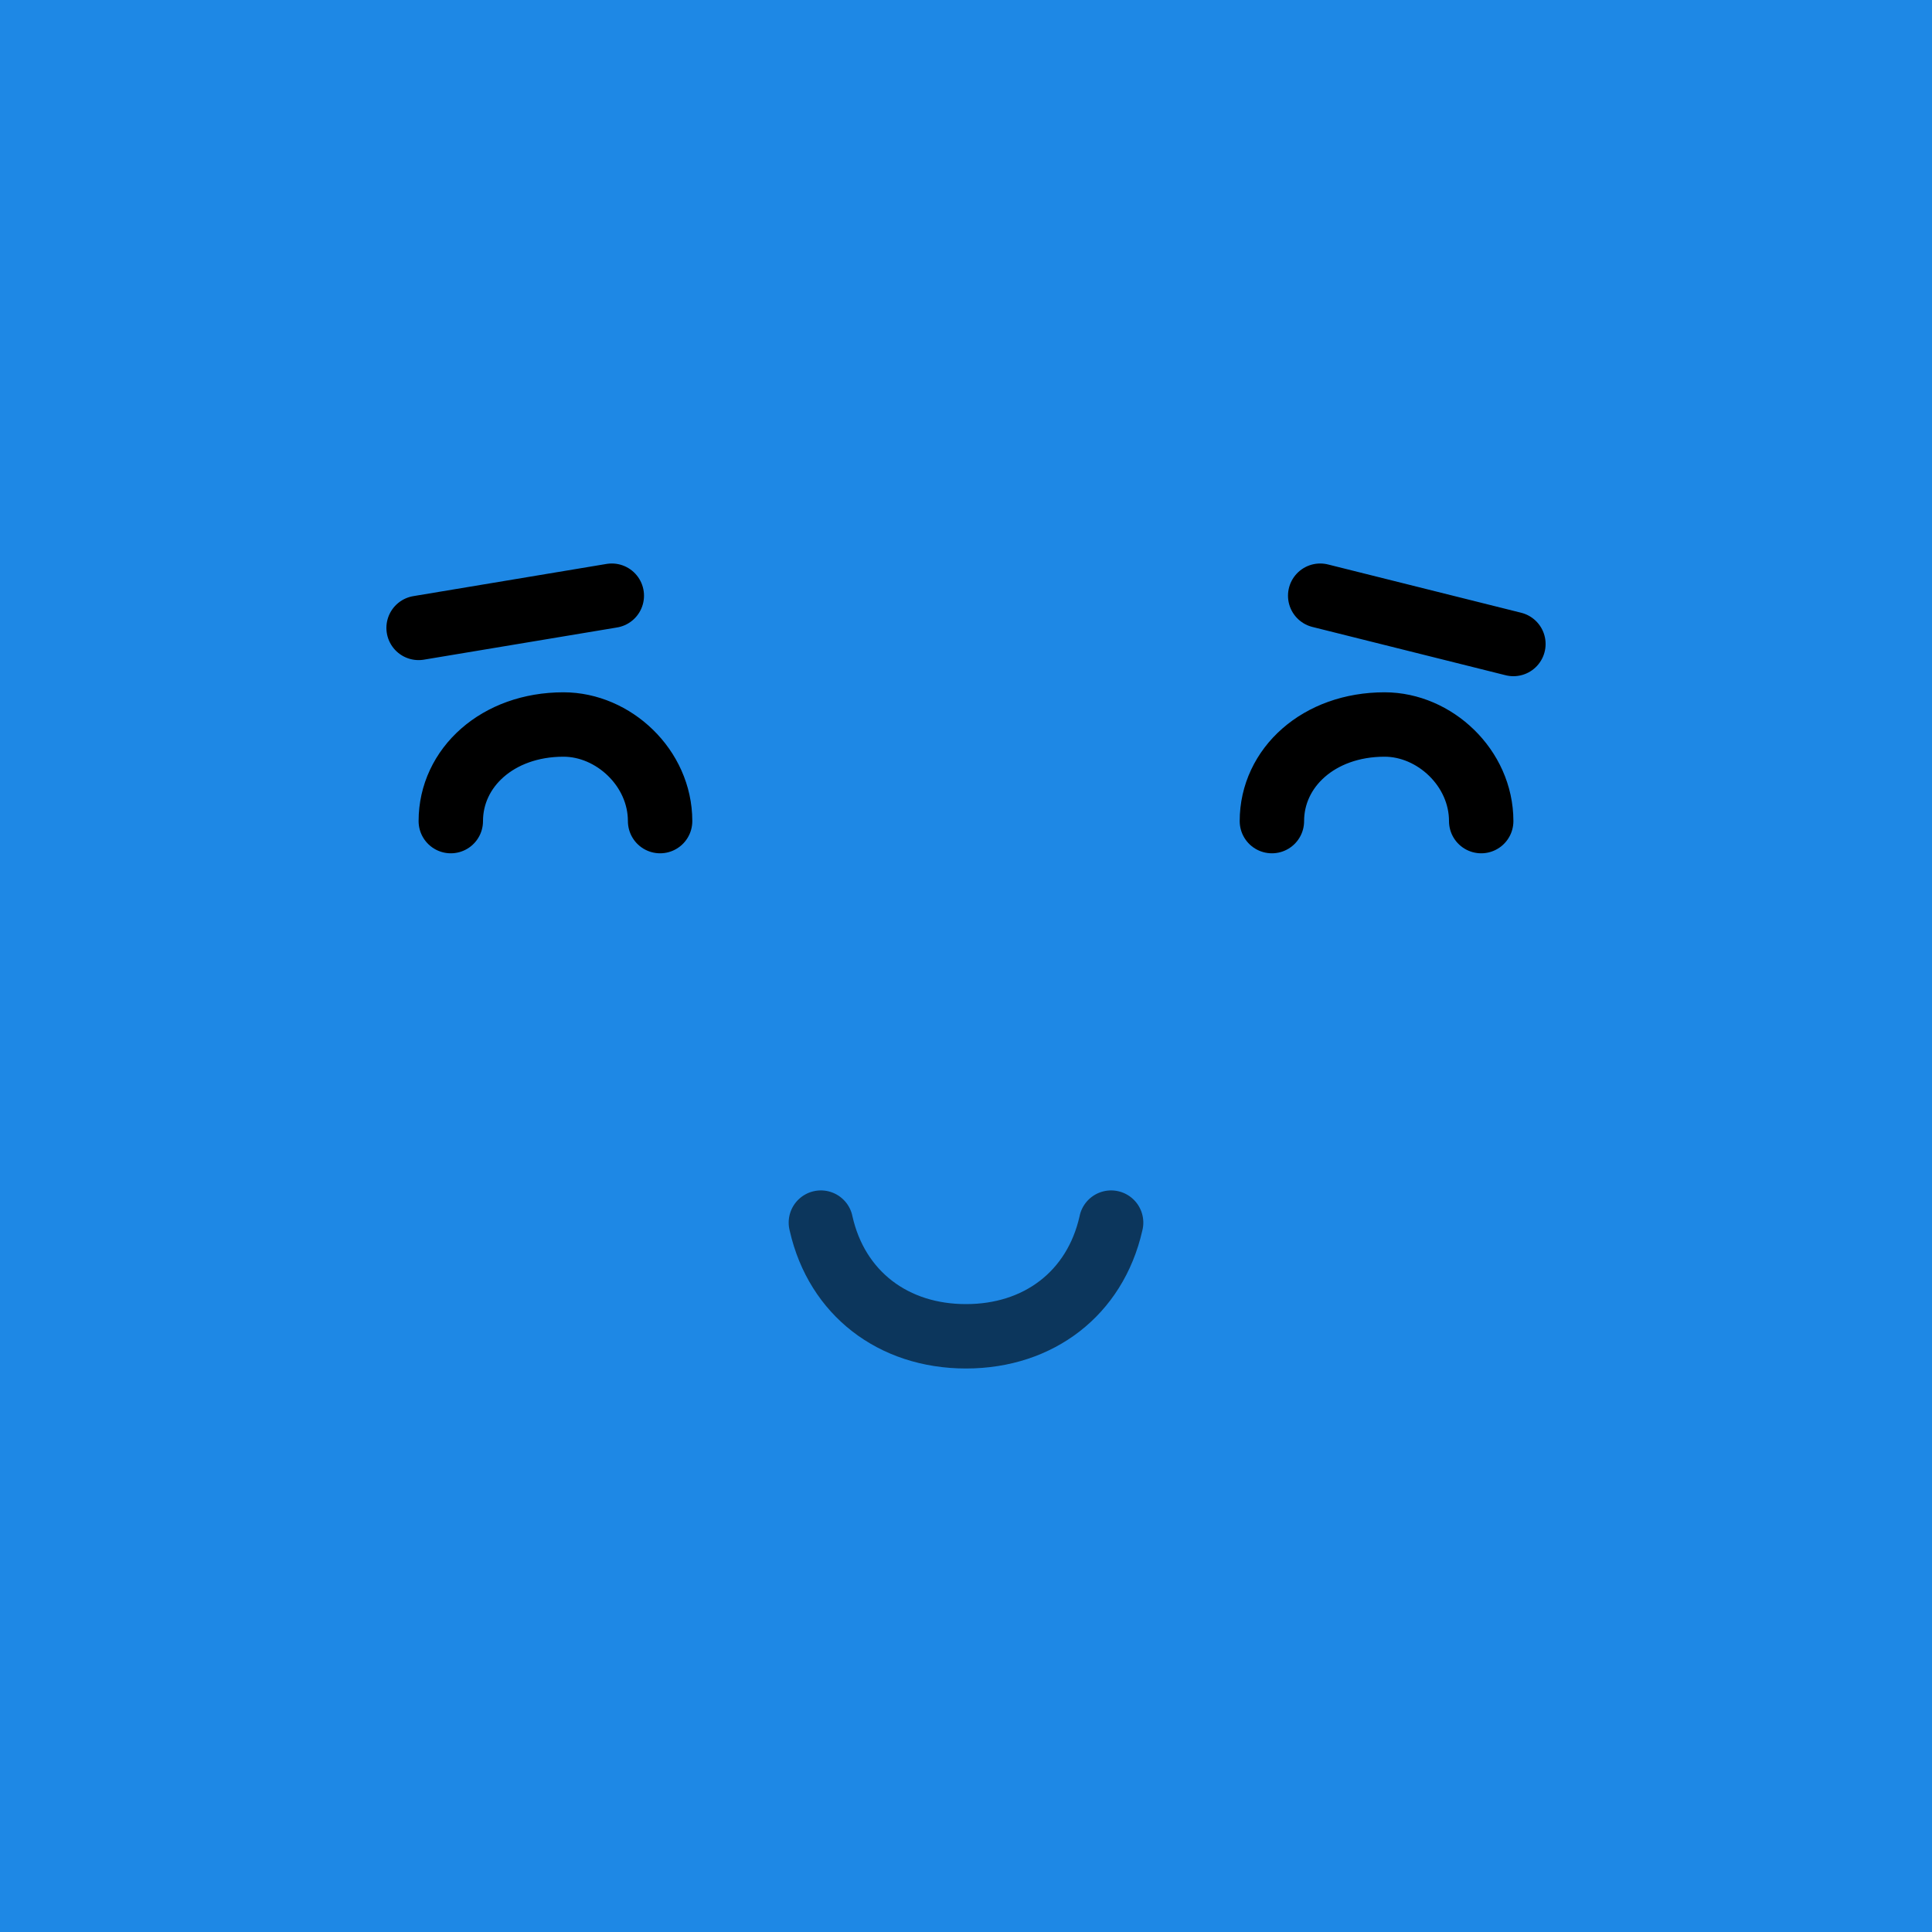
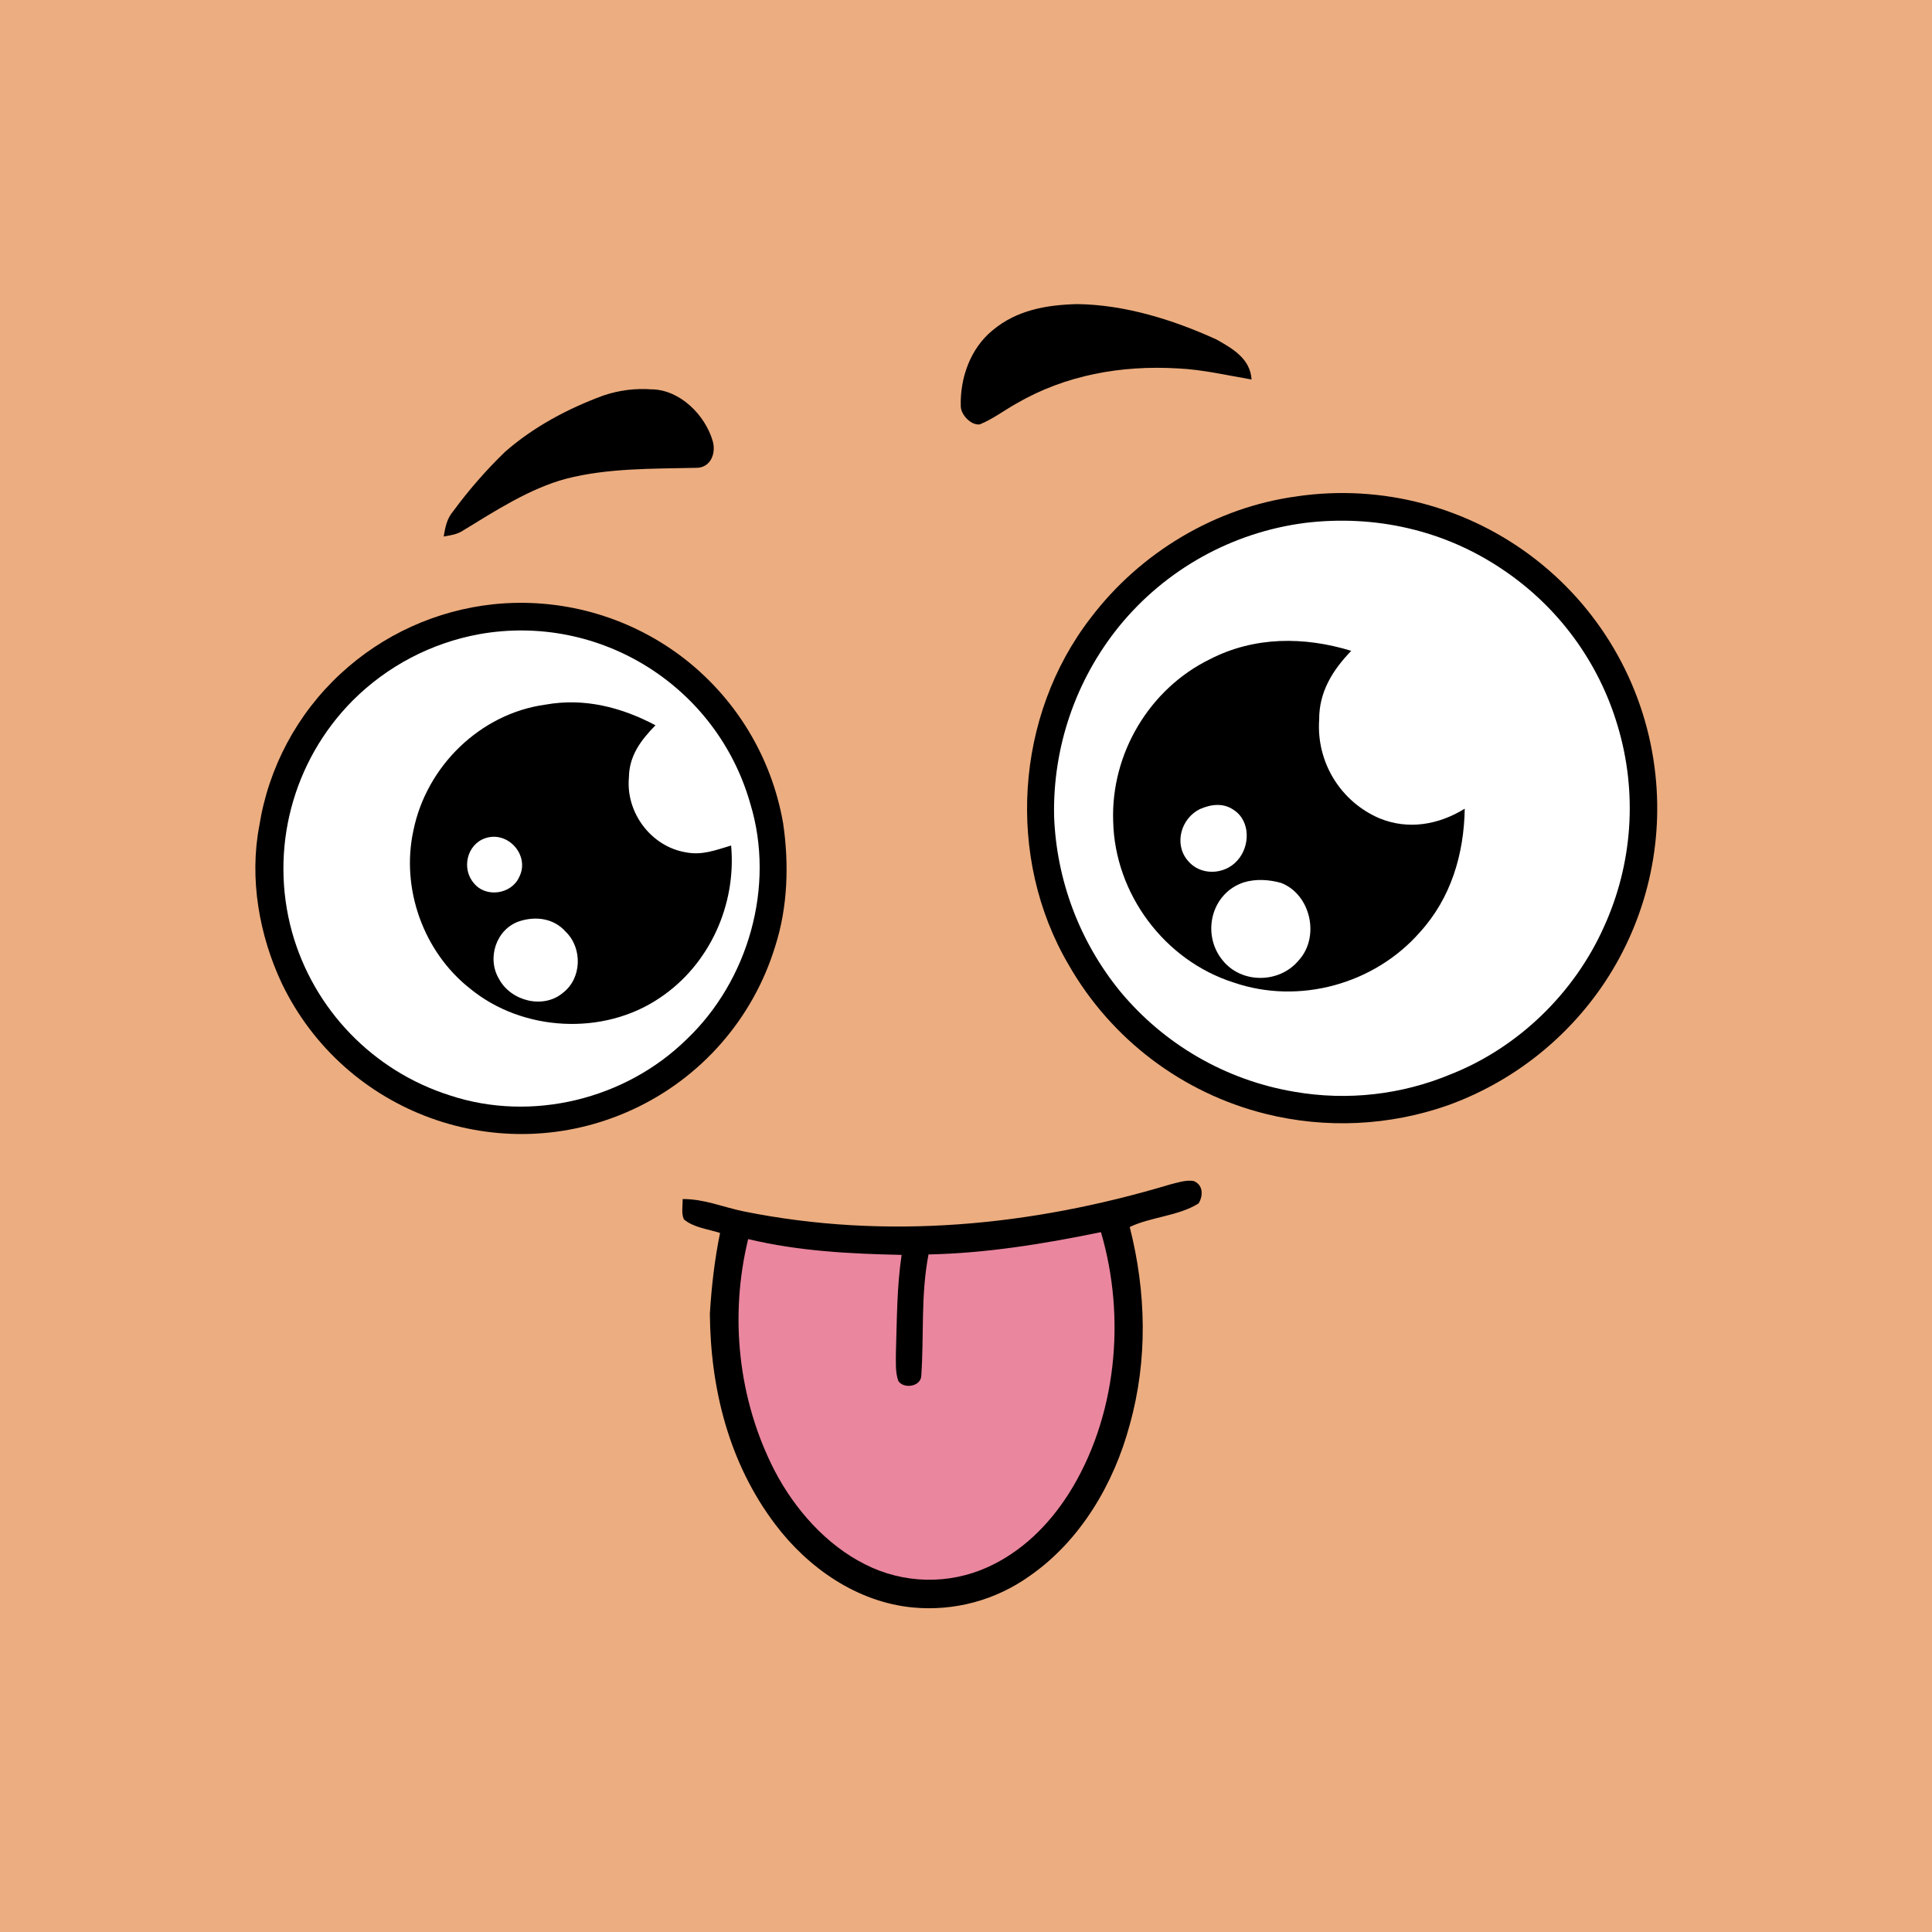
- <svg xmlns="http://www.w3.org/2000/svg" viewBox="0 0 120 120" fill="none" shape-rendering="auto" width="512" height="512">
+ <svg xmlns="http://www.w3.org/2000/svg" viewBox="0 0 400 400" fill="none" shape-rendering="auto" width="512" height="512">
  <mask id="viewboxMask">
-     <rect width="120" height="120" rx="0" ry="0" x="0" y="0" fill="#fff" />
+     <rect width="400" height="400" rx="0" ry="0" x="0" y="0" fill="#fff" />
  </mask>
  <g mask="url(#viewboxMask)">
-     <rect fill="#1e88e5" width="120" height="120" x="0" y="0" />
-     <g transform="translate(22 68)">
-       <path d="M27.05 8.44a2 2 0 1 1 3.9-.88C31.72 10.96 34.4 13 38 13c3.6 0 6.28-2.04 7.05-5.44a2 2 0 1 1 3.9.88C47.75 13.7 43.43 17 38 17s-9.76-3.3-10.95-8.56Z" fill="#000" fill-opacity=".6" />
+     <rect fill="#ecad80" width="400" height="400" x="0" y="0" />
+     <g transform="translate(-279 -322)">
+       <path d="M547.51 424.76a65.19 65.19 0 0 1 74.24 57.74 65.15 65.15 0 0 1-11.25 43.98 65.94 65.94 0 0 1-31.67 24.34 65.9 65.9 0 0 1-37.82 1.79 65.13 65.13 0 0 1-40.76-30.86c-13-22.14-11.12-51.53 4.58-71.84 10.24-13.5 25.83-22.89 42.68-25.14Z" fill="#000" />
+       <path d="M549.22 430.26c14.42-1.74 28.8 1.48 40.84 9.62a59.14 59.14 0 0 1 23.84 32.34 59.2 59.2 0 0 1-2.84 41.72c-6.1 13.63-17.66 24.89-31.56 30.42a58.2 58.2 0 0 1-32.5 3.68 59.7 59.7 0 0 1-36.17-20.89A60.9 60.9 0 0 1 497.24 491a60.5 60.5 0 0 1 13.45-39.31 59.49 59.49 0 0 1 38.53-21.43Z" fill="#fff" />
+       <path d="M381.2 447.1a55.25 55.25 0 0 1 38.86 10.79 55.08 55.08 0 0 1 21.08 34.58c1.23 8.34.97 17.27-1.61 25.34a54.87 54.87 0 0 1-29.73 33.99 55.02 55.02 0 0 1-72.45-26.19c-4.7-10-6.75-21.7-4.67-32.61a54.52 54.52 0 0 1 16.82-31.5 55.1 55.1 0 0 1 31.7-14.4Z" fill="#000" />
+       <path d="M378.22 453.3a49.36 49.36 0 0 1 56.15 35.19c5.15 17-.4 36.5-13.2 48.68-12.66 12.44-32.08 17.22-49 11.63a49.5 49.5 0 0 1-32.71-33.83 49.37 49.37 0 0 1 12.57-47.94 49.68 49.68 0 0 1 26.2-13.73Z" fill="#fff" />
+       <path d="M558.77 456.74c-3.87 4-6.69 8.52-6.65 14.27a20.66 20.66 0 0 0 12.5 20.42c5.98 2.45 12.26 1.32 17.64-2-.16 9.43-2.85 18.5-9.28 25.57-9.4 10.74-24.98 15.07-38.53 10.43-14.35-4.54-24.66-18.38-24.98-33.42-.48-13.95 7.47-27.39 20.04-33.53 9.2-4.73 19.5-4.72 29.26-1.73ZM391.97 467.88c8-1.43 15.68.54 22.74 4.28-3.02 3.08-5.46 6.31-5.5 10.82-.67 7.23 4.56 14.26 11.75 15.48 3.41.68 6.2-.46 9.41-1.4 1.12 12.26-4.48 24.68-14.77 31.54-11.64 7.9-28.4 7-39.25-1.9-9.69-7.6-14.38-20.75-11.76-32.75 2.7-13.31 13.83-24.22 27.37-26.07Z" fill="#000" />
+       <path d="M527.44 489.51c2.29-1 4.8-1.33 6.96.16 3.54 2.29 3.45 7.56.77 10.5-2.67 3.02-7.74 3.2-10.32-.07-2.84-3.42-1.31-8.7 2.6-10.6ZM379.44 495.55c4.76-1.63 9.31 3.59 7.07 8-1.61 3.63-6.93 4.38-9.39 1.31-2.61-2.97-1.48-8 2.32-9.31ZM536.5 504.69c2.48-.77 5.29-.59 7.77.12 6.15 2.42 8.05 11.23 3.58 16.06-3.97 4.75-11.78 4.84-15.7-.02-4.44-5.37-2.44-13.92 4.35-16.16ZM386.51 512.74c3.42-1.11 7.14-.63 9.61 2.16 3.5 3.38 3.36 9.65-.57 12.65-4.05 3.44-10.78 1.72-13.23-2.86-2.58-4.3-.61-10.32 4.19-11.95Z" fill="#fff" />
    </g>
-     <g transform="translate(8 20)">
-       <path d="m18 19 12-2M20 31c0-3.31 2.9-6 7-6 3.1 0 6 2.69 6 6M86 20l-12-3M84 31c0-3.31-2.9-6-6-6-4.1 0-7 2.69-7 6" stroke="#000" stroke-width="4" stroke-linecap="round" stroke-linejoin="round" />
+     <g transform="translate(-279 -322)">
+       <path d="M501.99 384.96c9.9.12 19.87 3.23 28.83 7.31 3.36 1.88 7.05 4 7.3 8.3-5.13-.87-10.13-2.07-15.37-2.3-11.6-.67-23.13 1.37-33.25 7.24-2.54 1.41-4.95 3.26-7.64 4.35-1.8.27-3.92-2-3.94-3.73-.18-5.81 1.95-11.92 6.53-15.7 5.03-4.23 11.15-5.3 17.54-5.47ZM414.03 402.61c5.81.15 10.93 5.3 12.51 10.64.8 2.63-.46 5.72-3.53 5.61-8.82.2-18.2.03-26.81 2.26-7.52 2-14.74 6.7-21.36 10.74-1.22.81-2.57.96-3.98 1.22.33-1.93.64-3.66 1.94-5.2a97.47 97.47 0 0 1 10.74-12.31c5.88-5.17 13-8.96 20.32-11.66a25.26 25.26 0 0 1 10.17-1.29Z" fill="#000" />
    </g>
+     <g transform="translate(-279 -322)">
+       <path d="M521.18 567.25c1.55-.38 3.33-1 4.93-.74 2 .78 2.04 3 1.05 4.64-4.12 2.62-10 2.81-14.26 4.89 3.42 13.46 3.76 27.5 0 40.93-3.26 12.19-10.2 24.02-20.7 31.3a35.76 35.76 0 0 1-24.22 6.54c-11.52-1.1-21.7-8.19-28.53-17.28-9.5-12.6-13.35-27.92-13.48-43.53.34-5.62.98-11.21 2.11-16.73-2.4-.78-5.59-1.13-7.5-2.84-.56-1.23-.2-2.85-.25-4.18 4.52-.02 8.3 1.66 12.66 2.56 29.55 5.95 59.5 3.04 88.2-5.56Z" fill="#000" />
+       <path d="M506.94 577.11c5.23 17.71 3.27 38.43-6.69 54.17-4.13 6.48-9.68 11.96-16.73 15.17a29.31 29.31 0 0 1-25.4-.56c-8.06-4.02-14.57-11.42-18.7-19.32-7.58-14.67-9.44-32-5.52-48.03 10.46 2.5 21.07 3.05 31.77 3.27-1 6.74-.96 13.39-1.18 20.18 0 1.9-.16 4.1.5 5.92 1.09 1.71 4.65 1.2 4.75-1.06.58-8.4-.13-16.75 1.5-25.13 12-.25 24-2.21 35.7-4.62Z" fill="#EA869E" />
+     </g>
+     <g transform="translate(-279 -322)" />
  </g>
</svg>
